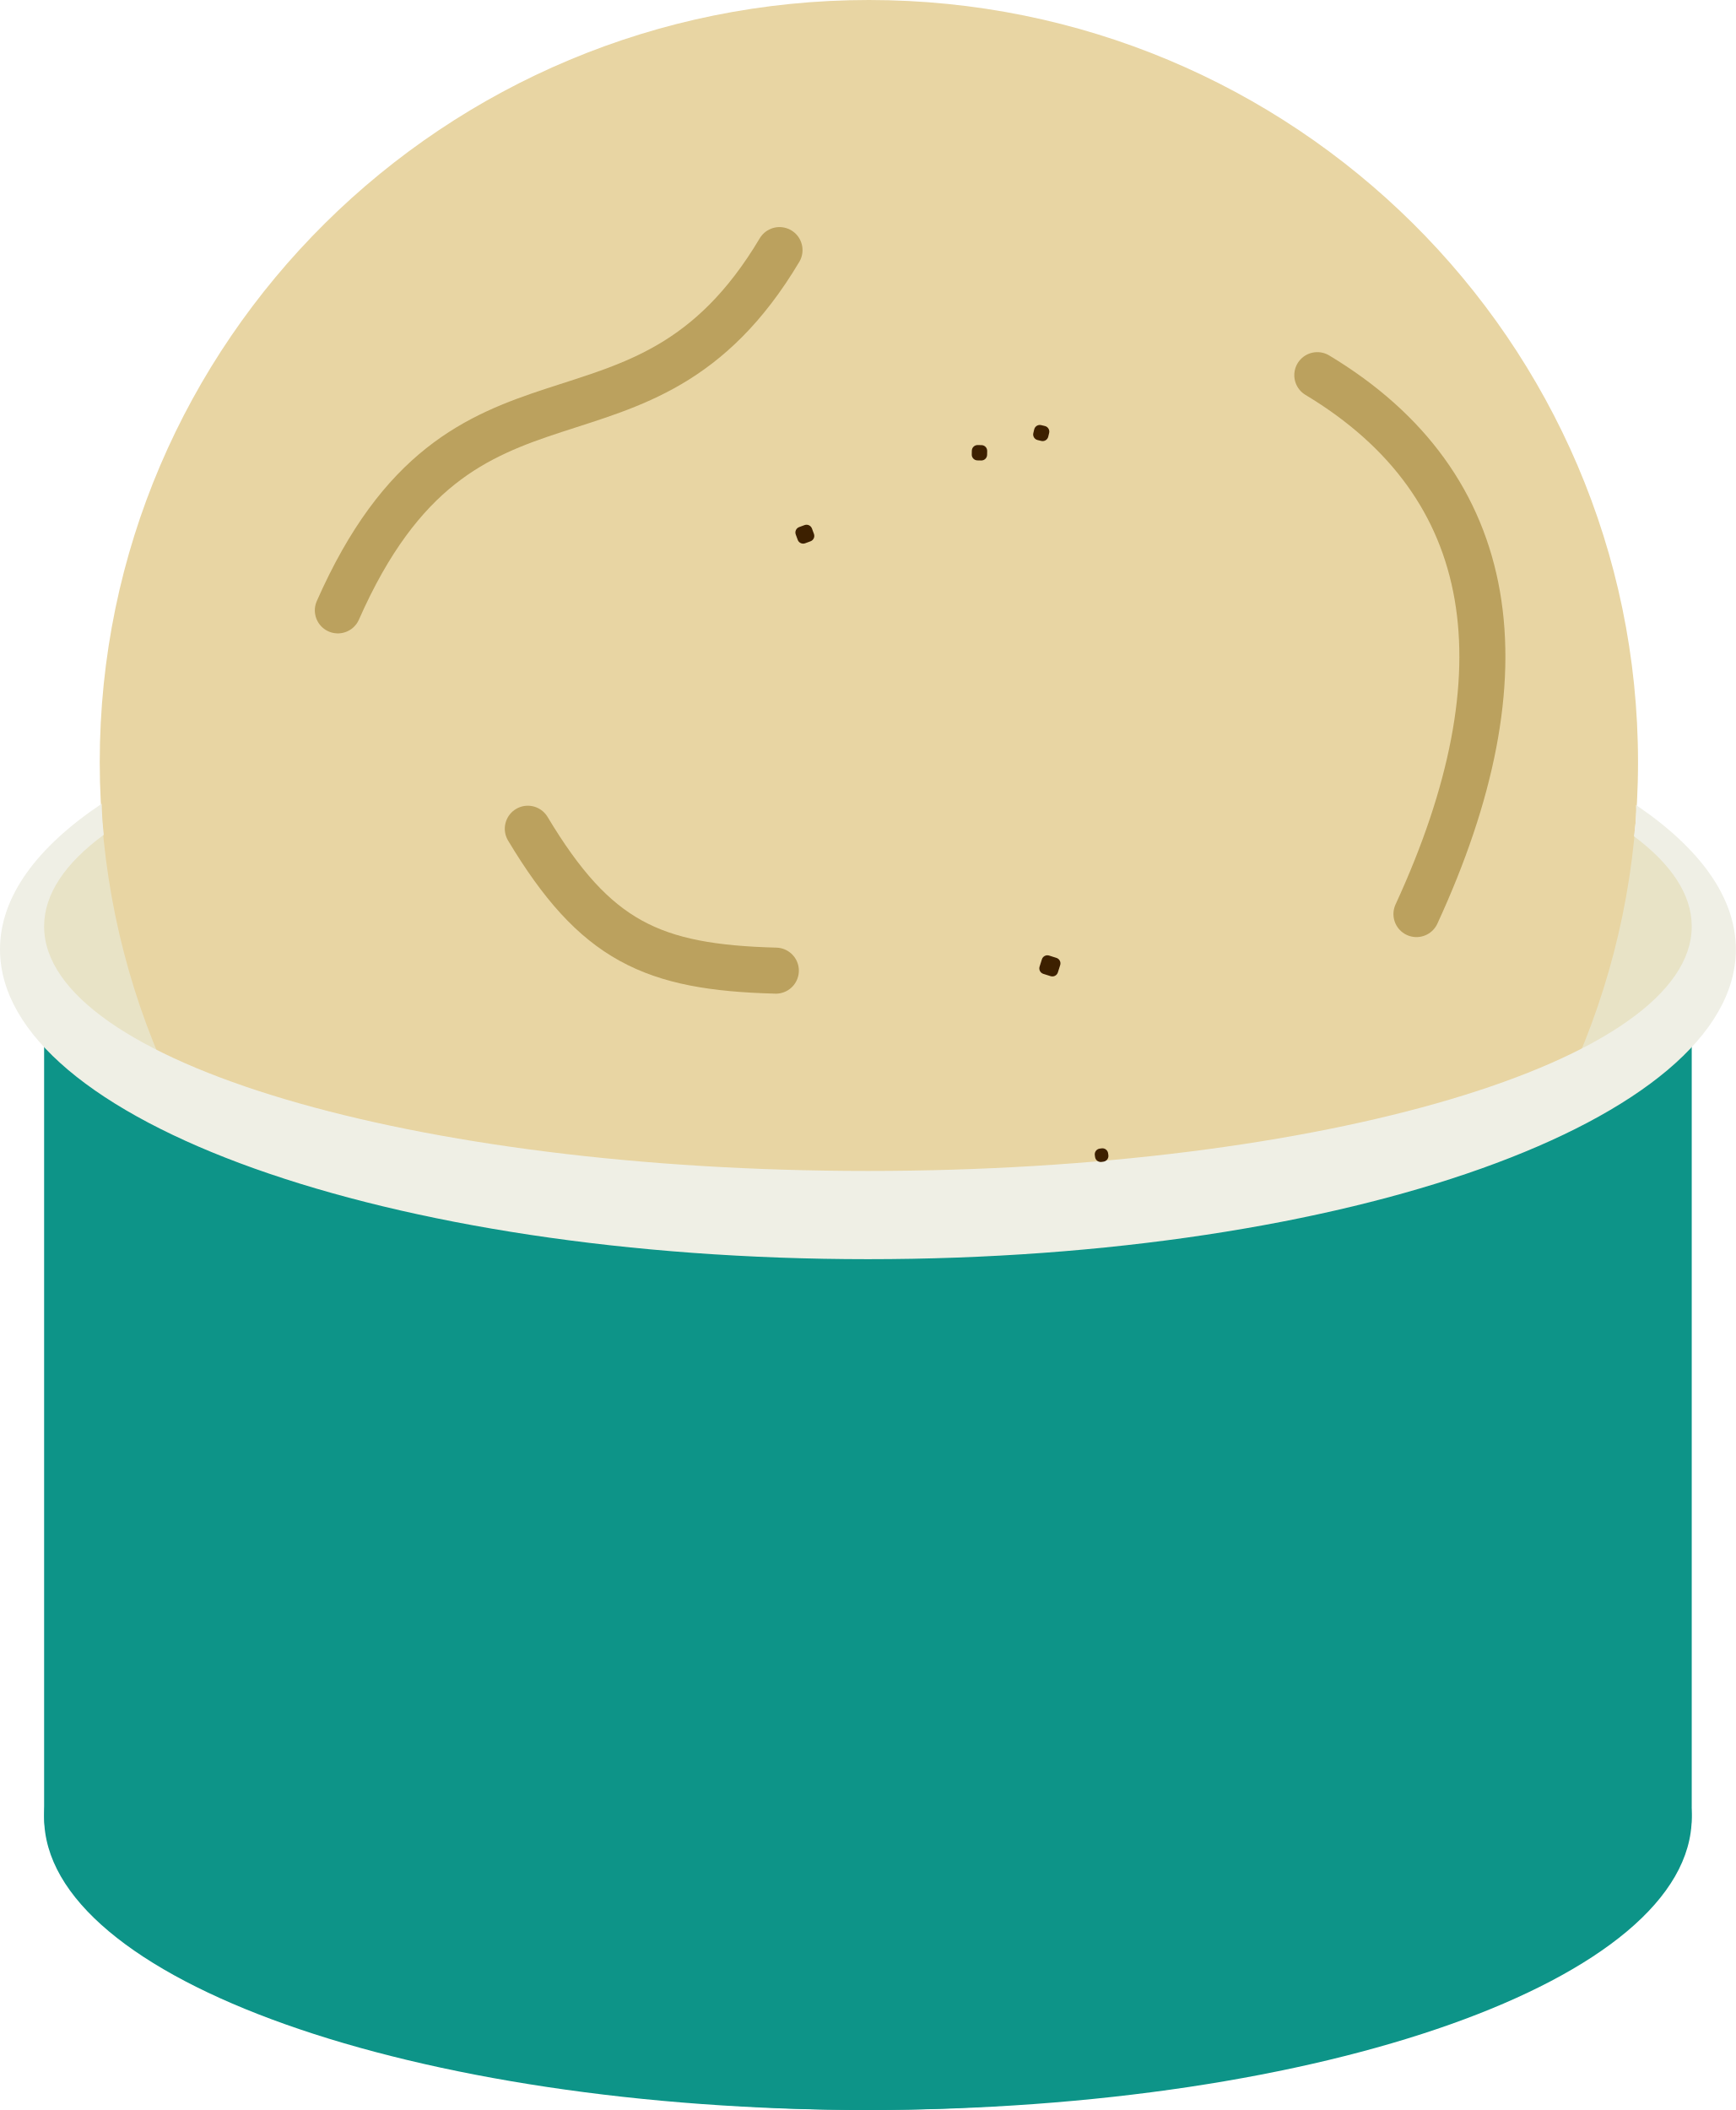
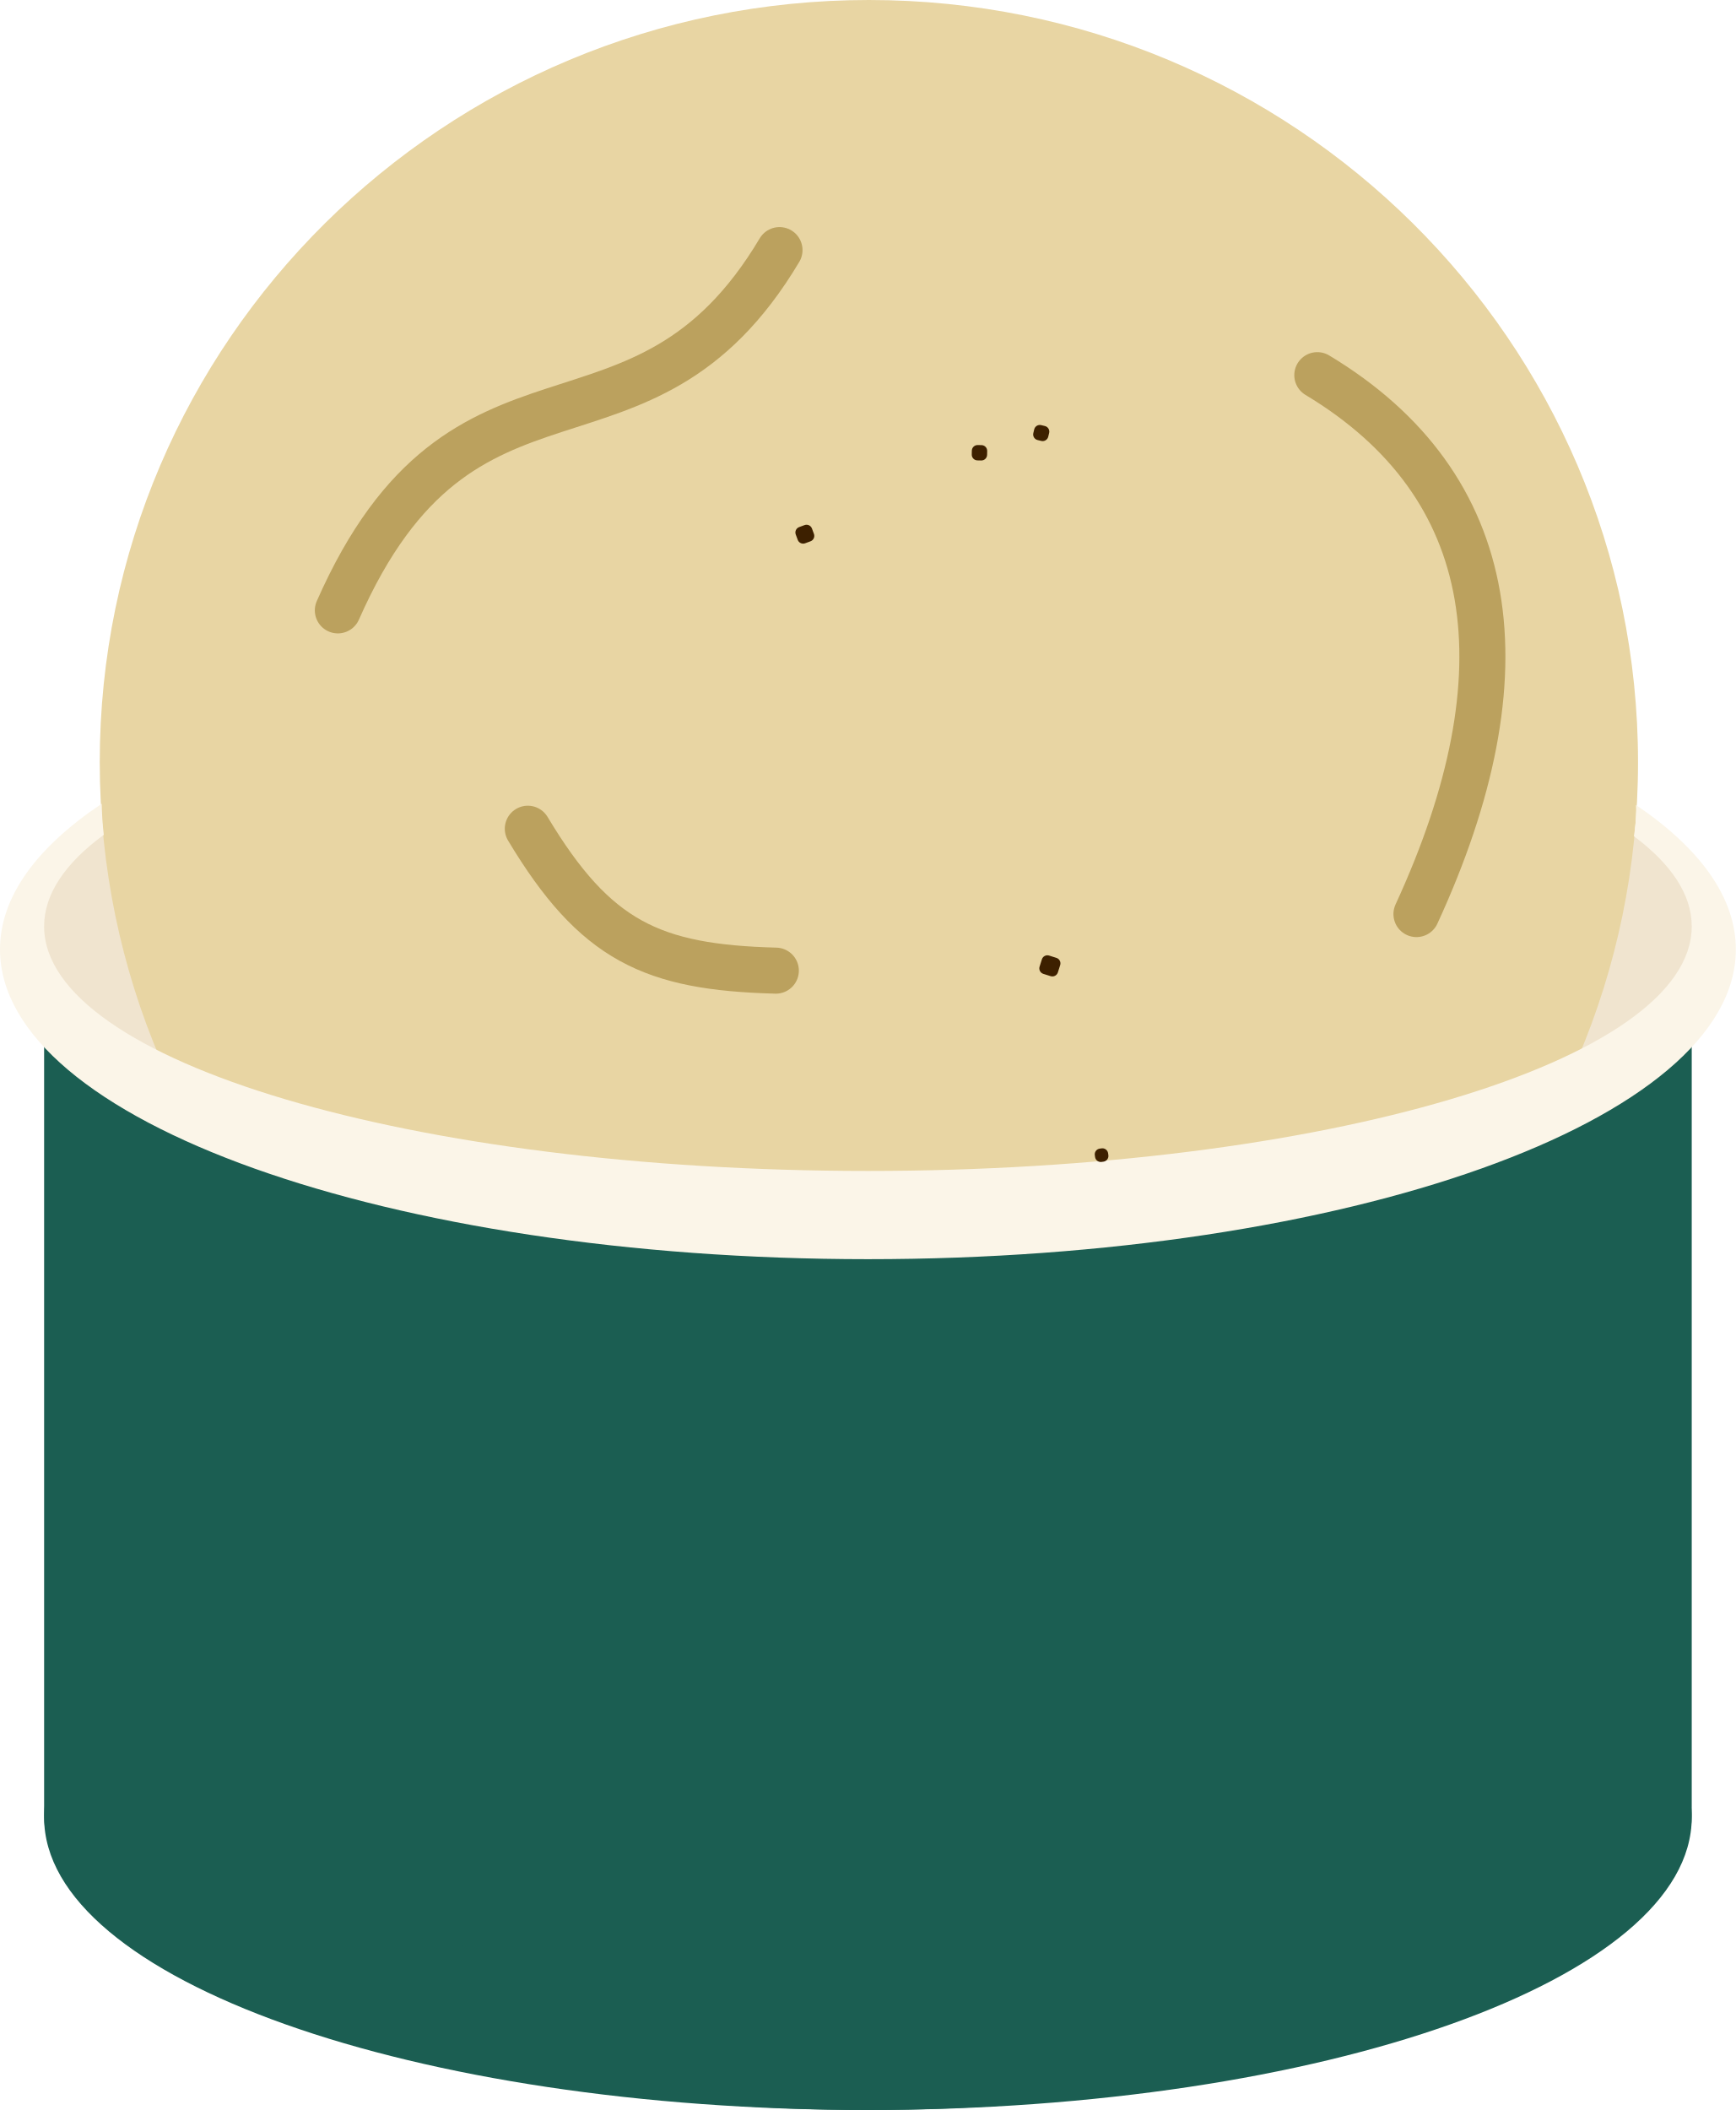
<svg xmlns="http://www.w3.org/2000/svg" width="905" height="1100" viewBox="0 0 905 1100" fill="none">
-   <ellipse cx="452.5" cy="947.501" rx="429.5" ry="152.5" fill="#0D9488" />
-   <path d="M23 524.615C23 513.182 23 507.466 25.35 503.623C27.421 500.236 30.619 497.774 34.423 496.639C38.74 495.35 44.318 496.827 55.475 499.78C355.37 579.168 540.045 579.155 849.74 499.466C860.819 496.616 866.358 495.19 870.651 496.495C874.433 497.643 877.612 500.108 879.667 503.484C882 507.317 882 512.992 882 524.342V941.653C882 948.813 882 952.392 880.738 955.379C879.628 958.003 877.815 960.309 875.526 962.005C872.92 963.936 869.429 964.782 862.445 966.475C545.632 1043.27 359.483 1043.09 42.57 966.466C35.581 964.776 32.087 963.931 29.48 962.001C27.189 960.305 25.374 957.999 24.264 955.373C23 952.386 23 948.804 23 941.64V524.615Z" fill="#0D9488" />
-   <ellipse cx="452.5" cy="482" rx="430.5" ry="133" fill="#E8E3C6" />
+   <ellipse cx="452.5" cy="947.501" rx="429.5" ry="152.5" fill="#1B5E52" />
+   <path d="M23 524.615C23 513.182 23 507.466 25.35 503.623C27.421 500.236 30.619 497.774 34.423 496.639C38.74 495.35 44.318 496.827 55.475 499.78C355.37 579.168 540.045 579.155 849.74 499.466C860.819 496.616 866.358 495.19 870.651 496.495C874.433 497.643 877.612 500.108 879.667 503.484C882 507.317 882 512.992 882 524.342V941.653C882 948.813 882 952.392 880.738 955.379C879.628 958.003 877.815 960.309 875.526 962.005C872.92 963.936 869.429 964.782 862.445 966.475C545.632 1043.27 359.483 1043.09 42.57 966.466C35.581 964.776 32.087 963.931 29.48 962.001C27.189 960.305 25.374 957.999 24.264 955.373C23 952.386 23 948.804 23 941.64V524.615Z" fill="#1B5E52" />
+   <ellipse cx="452.5" cy="482" rx="430.5" ry="133" fill="#F0E4CF" />
  <ellipse cx="453" cy="397.368" rx="401" ry="397.368" fill="#e8d5a3" />
  <path d="M176.14 318.204C241.736 169.385 334.347 251.46 406.401 130.386" stroke="#8b6914" stroke-opacity="0.48" stroke-width="24" stroke-linecap="round" />
  <path d="M404.493 506.024C340.075 504.317 310.411 490.758 275.181 432.042" stroke="#8b6914" stroke-opacity="0.48" stroke-width="24" stroke-linecap="round" />
  <path d="M686.79 195.579C782.34 253.012 796.439 350.8 738.481 476.529" stroke="#8b6914" stroke-opacity="0.48" stroke-width="24" stroke-linecap="round" />
-   <ellipse cx="452.5" cy="967.283" rx="373.785" ry="132.718" fill="#0D9488" />
-   <path d="M78.715 603.614C78.715 592.181 78.715 586.464 81.061 582.624C83.13 579.236 86.317 576.778 90.12 575.638C94.431 574.346 100.032 575.819 111.235 578.764C368.36 646.369 528.46 646.343 793.972 578.455C805.101 575.609 810.665 574.186 814.953 575.494C818.733 576.647 821.903 579.108 823.956 582.485C826.285 586.315 826.285 591.991 826.285 603.342V959.596C826.285 966.756 826.285 970.336 825.021 973.324C823.912 975.948 822.094 978.257 819.804 979.952C817.196 981.882 813.716 982.723 806.755 984.404C533.402 1050.42 371.699 1050.27 98.26 984.395C91.294 982.717 87.812 981.878 85.202 979.948C82.91 978.253 81.091 975.943 79.98 973.318C78.715 970.329 78.715 966.747 78.715 959.583V603.614Z" fill="#0D9488" />
-   <path d="M53.026 419.019C53.121 424.546 53.485 429.944 54.113 435.213C34.048 449.957 23 466.068 23 482.946C23 553.363 215.294 610.446 452.5 610.446C689.706 610.446 882 553.363 882 482.946C882 466.34 871.305 450.476 851.849 435.927C852.609 431.482 853 426.982 853 422.432C853 421.512 852.982 420.593 852.95 419.676C886.185 442.152 905 467.765 905 494.946C905 584.14 702.409 656.446 452.5 656.446C202.591 656.446 0 584.14 0 494.946C0 467.5 19.184 441.652 53.026 419.019Z" fill="#EFEFE5" />
+   <ellipse cx="452.5" cy="967.283" rx="373.785" ry="132.718" fill="#1B5E52" />
+   <path d="M78.715 603.614C78.715 592.181 78.715 586.464 81.061 582.624C83.13 579.236 86.317 576.778 90.12 575.638C94.431 574.346 100.032 575.819 111.235 578.764C368.36 646.369 528.46 646.343 793.972 578.455C805.101 575.609 810.665 574.186 814.953 575.494C818.733 576.647 821.903 579.108 823.956 582.485C826.285 586.315 826.285 591.991 826.285 603.342V959.596C826.285 966.756 826.285 970.336 825.021 973.324C823.912 975.948 822.094 978.257 819.804 979.952C817.196 981.882 813.716 982.723 806.755 984.404C533.402 1050.42 371.699 1050.27 98.26 984.395C91.294 982.717 87.812 981.878 85.202 979.948C82.91 978.253 81.091 975.943 79.98 973.318C78.715 970.329 78.715 966.747 78.715 959.583V603.614Z" fill="#1B5E52" />
+   <path d="M53.026 419.019C53.121 424.546 53.485 429.944 54.113 435.213C34.048 449.957 23 466.068 23 482.946C23 553.363 215.294 610.446 452.5 610.446C689.706 610.446 882 553.363 882 482.946C882 466.34 871.305 450.476 851.849 435.927C852.609 431.482 853 426.982 853 422.432C853 421.512 852.982 420.593 852.95 419.676C886.185 442.152 905 467.765 905 494.946C905 584.14 702.409 656.446 452.5 656.446C202.591 656.446 0 584.14 0 494.946C0 467.5 19.184 441.652 53.026 419.019Z" fill="#FBF5E8" />
  <rect x="415.111" y="273.987" width="9" height="9" rx="3" fill="#3d2000" transform="rotate(-20.29 419.611 278.487)" />
  <rect x="570.824" y="598.708" width="7" height="7" rx="3" fill="#3d2000" transform="rotate(-7.99 574.324 602.208)" />
  <rect x="542.366" y="498.534" width="10" height="10" rx="3" fill="#3d2000" transform="rotate(17.56 547.366 503.534)" />
  <rect x="538.857" y="221.751" width="8" height="8" rx="3" fill="#3d2000" transform="rotate(13.51 542.857 225.751)" />
  <rect x="506.655" y="232.037" width="8" height="8" rx="3" fill="#3d2000" transform="rotate(1.20 510.655 236.037)" />
</svg>
